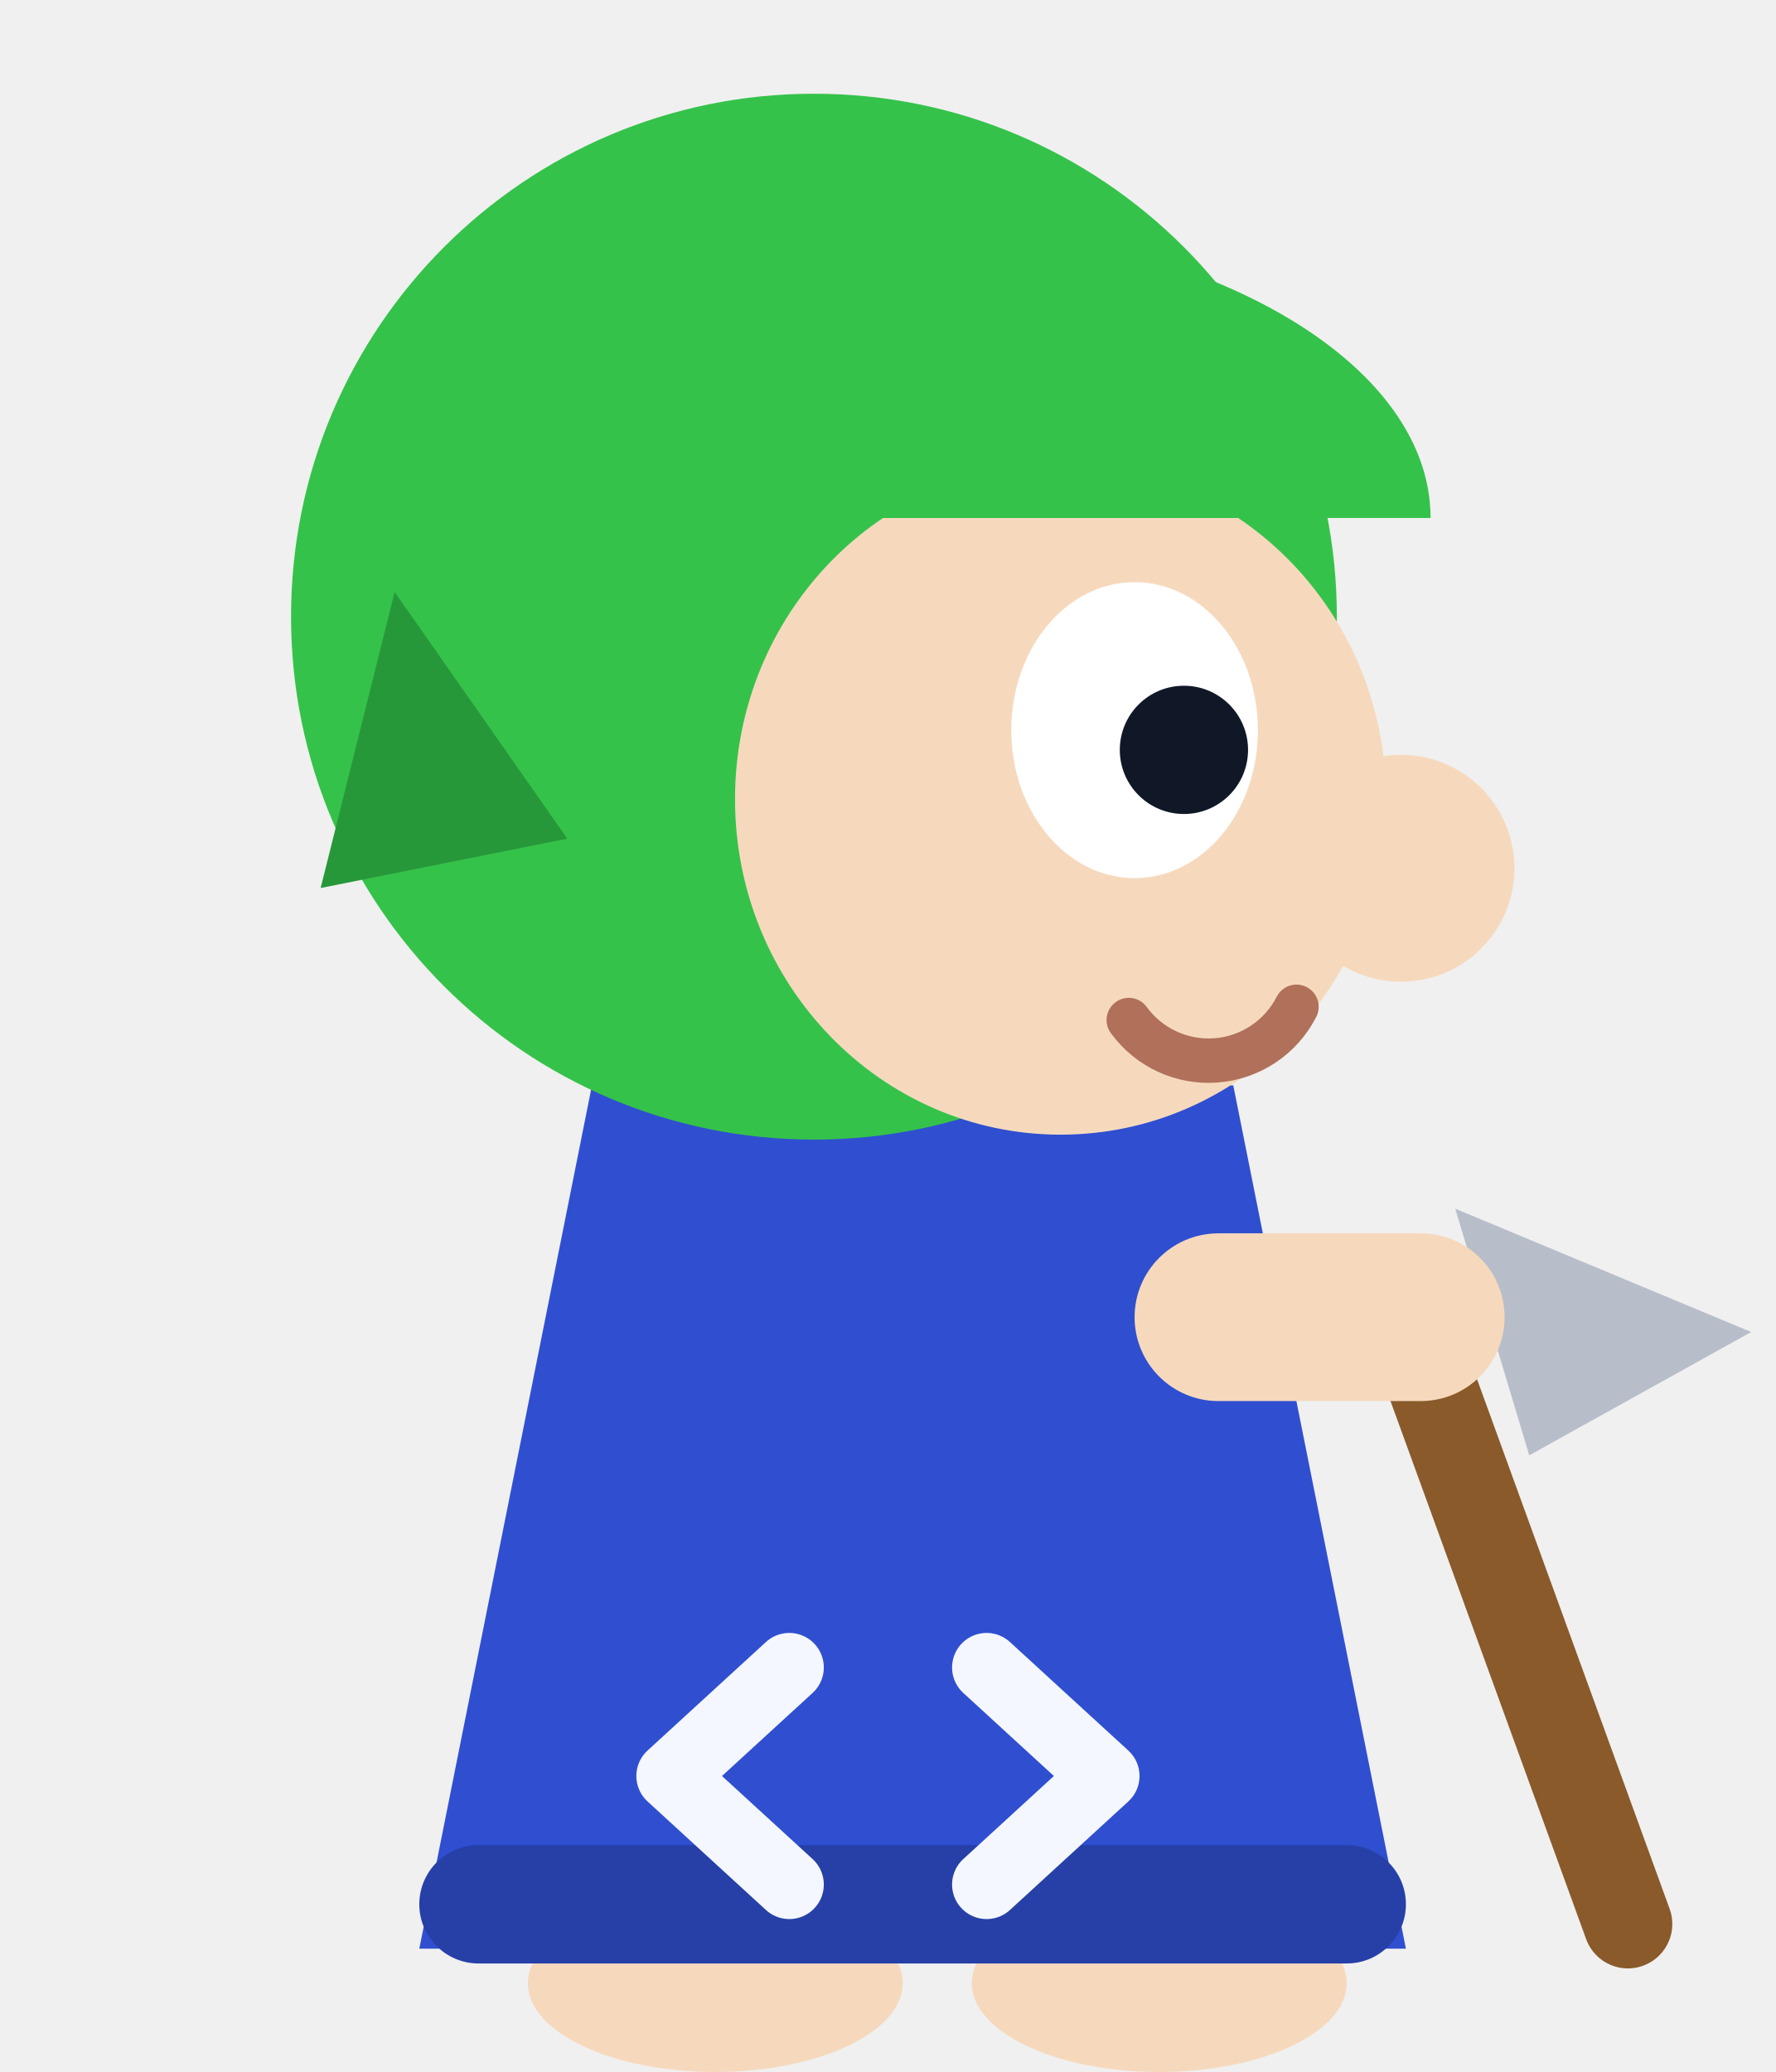
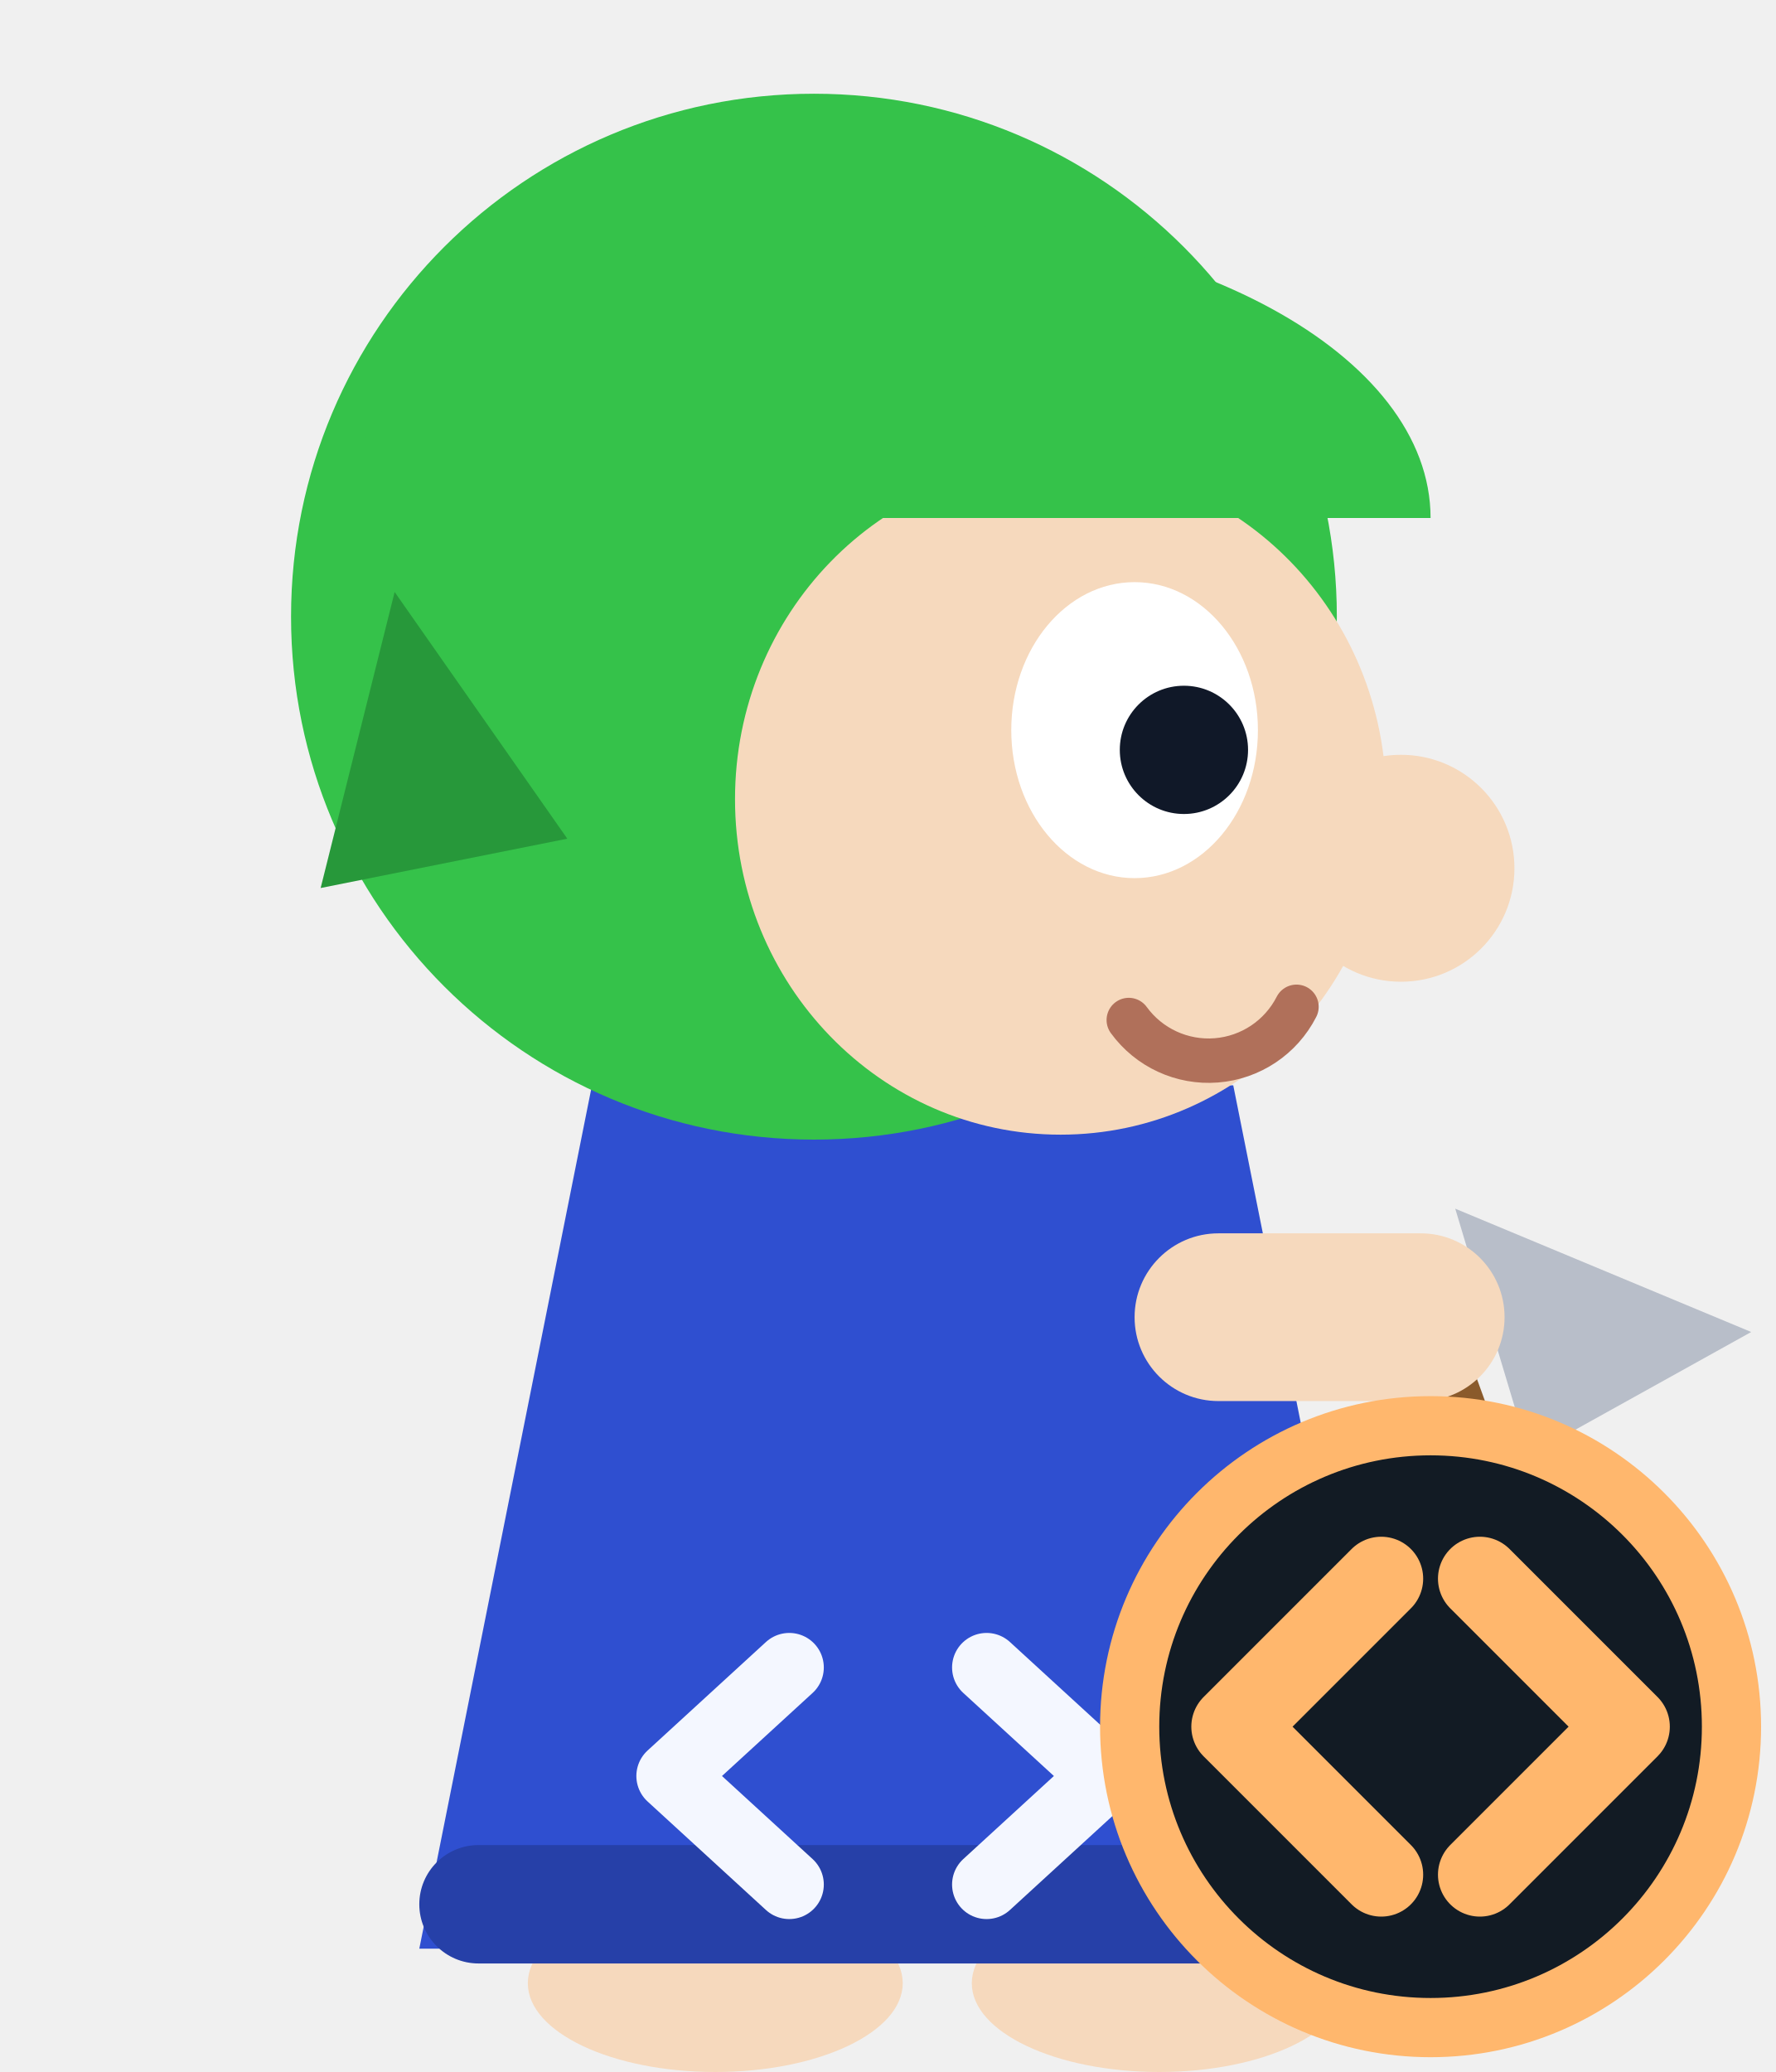
<svg xmlns="http://www.w3.org/2000/svg" viewBox="0 0 36 42" width="36" height="42">
  <path d="M29 28L33 39" fill="none" stroke="#8a5a2b" stroke-width="1.8" stroke-linecap="round" stroke-linejoin="round" />
  <path d="M29.5 24.5L35.5 27L31 29.5Z" fill="#b8bec9" />
  <path d="M18.3 40.2A3.8 1.8 0 1 1 10.7 40.2A3.8 1.8 0 1 1 18.3 40.2" fill="#f6d9bd" />
  <path d="M27.3 40.2A3.8 1.8 0 1 1 19.7 40.2A3.8 1.8 0 1 1 27.3 40.2" fill="#f6d9bd" />
  <path d="M12 22L25 22L28.5 39.5L8.5 39.5Z" fill="#2f4fd0" />
  <path d="M9.7 37.4H27.3A1.2 1.2 0 0 1 28.5 38.6V38.6A1.2 1.2 0 0 1 27.3 39.8H9.7A1.2 1.2 0 0 1 8.5 38.6V38.6A1.2 1.2 0 0 1 9.7 37.4Z" fill="#2640a8" />
  <path d="M24.7 25H28.8A1.7 1.7 0 0 1 30.5 26.7V26.7A1.7 1.7 0 0 1 28.8 28.4H24.7A1.7 1.7 0 0 1 23 26.7V26.7A1.7 1.7 0 0 1 24.7 25Z" fill="#f6d9bd" />
  <path d="M27.1 12.5A10.6 10.6 0 1 1 5.9 12.5A10.6 10.6 0 1 1 27.1 12.5" fill="#35c24a" />
  <path d="M28.1 16.2A6.6 6.8 0 1 1 14.9 16.2A6.6 6.8 0 1 1 28.1 16.2" fill="#f6d9bd" />
  <path d="M30.7 17.6A2.3 2.3 0 1 1 26.1 17.6A2.3 2.3 0 1 1 30.7 17.6" fill="#f6d9bd" />
  <path d="M7 10.5A11 6 0 0 1 29 10.5Z" fill="#35c24a" />
  <path d="M8 12L6.5 18L11.5 17Z" fill="#27983a" />
  <path d="M25.5 14.8A2.5 3 0 1 1 20.5 14.8A2.5 3 0 1 1 25.5 14.8" fill="#ffffff" />
  <path d="M25.3 15.2A1.3 1.3 0 1 1 22.7 15.2A1.3 1.3 0 1 1 25.3 15.2" fill="#101828" />
  <path d="M26.282 20.408A2 2 0 0 1 22.882 20.676" fill="none" stroke="#b0705a" stroke-width="0.9" stroke-linecap="round" stroke-linejoin="round" />
  <path d="M16 33.8L13.6 36L16 38.2M20 33.8L22.4 36L20 38.2" fill="none" stroke="#f4f7ff" stroke-width="1.4" stroke-linecap="round" stroke-linejoin="round" />
+   <g transform="translate(29 35)">
+     <circle r="6.1" fill="#121b24" stroke="#ffb76d" stroke-width="1.2" />
+     <g fill="#ffb76d" stroke-linecap="round" stroke-linejoin="round">
+       <path d="M-1 -3L-4 0L-1 3 M1 -3L4 0L1 3" fill="none" stroke="#ffb76d" stroke-width="1.7" />
+     </g>
+   </g>
</svg>
